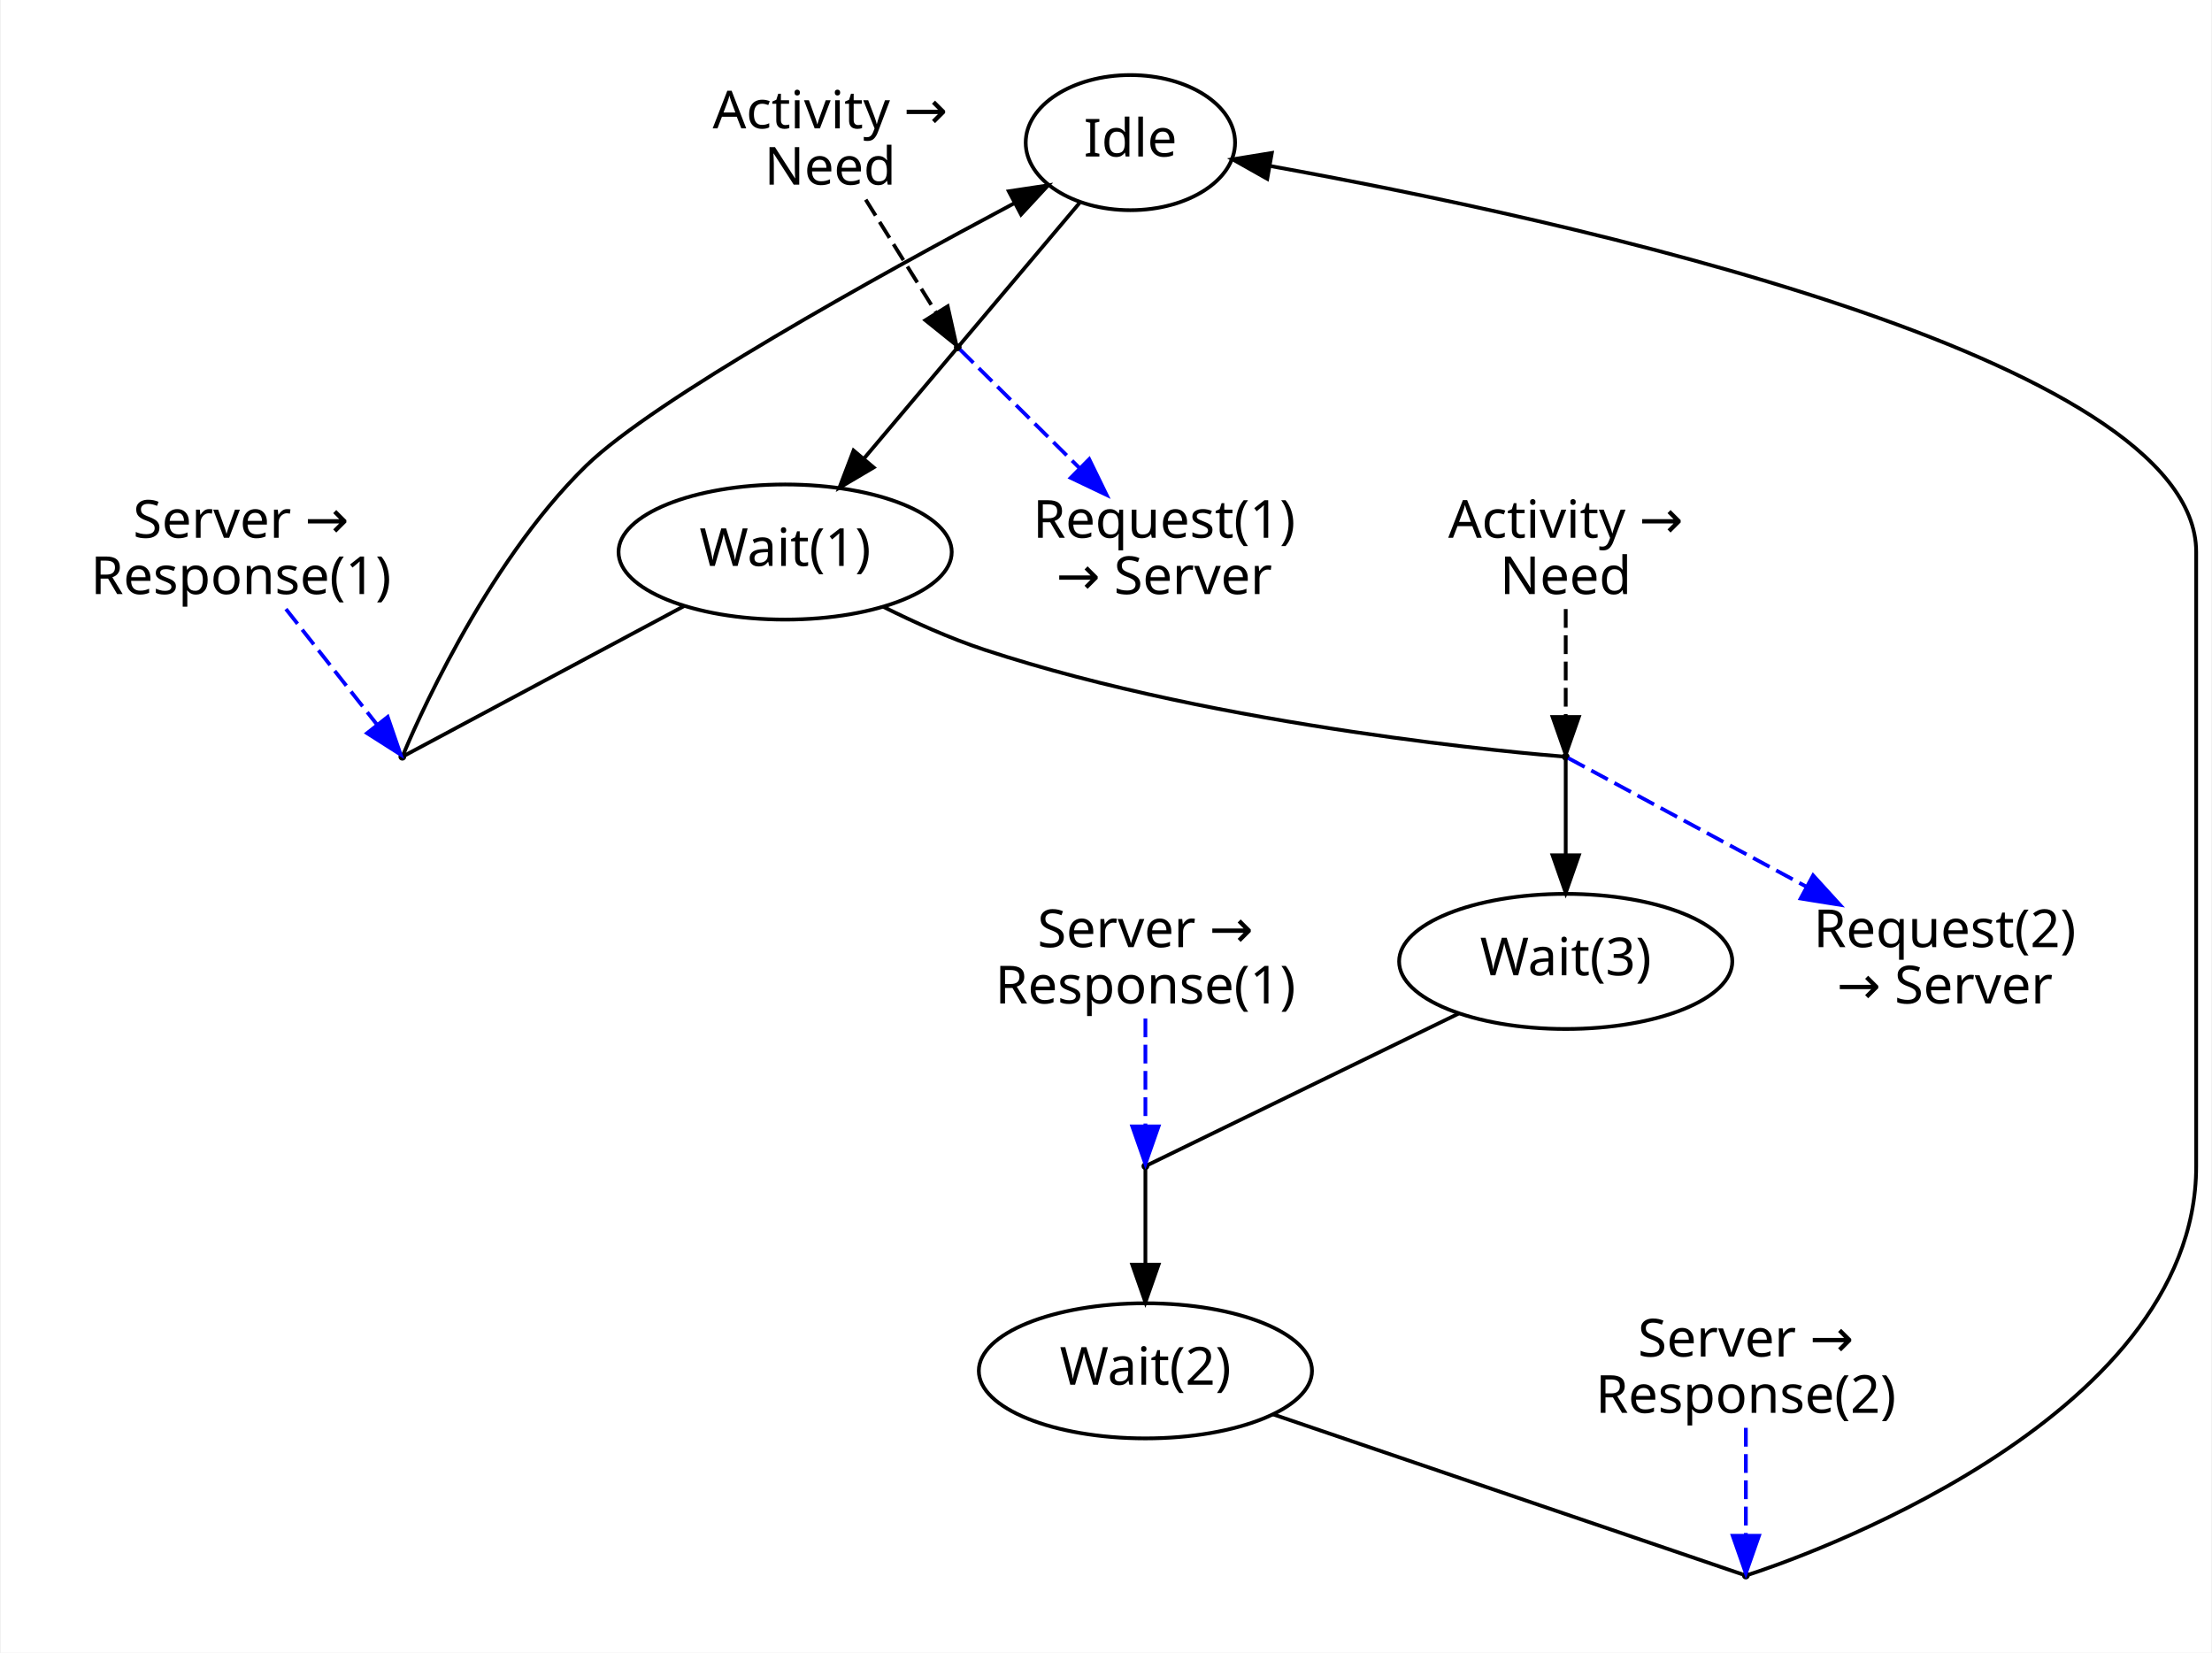
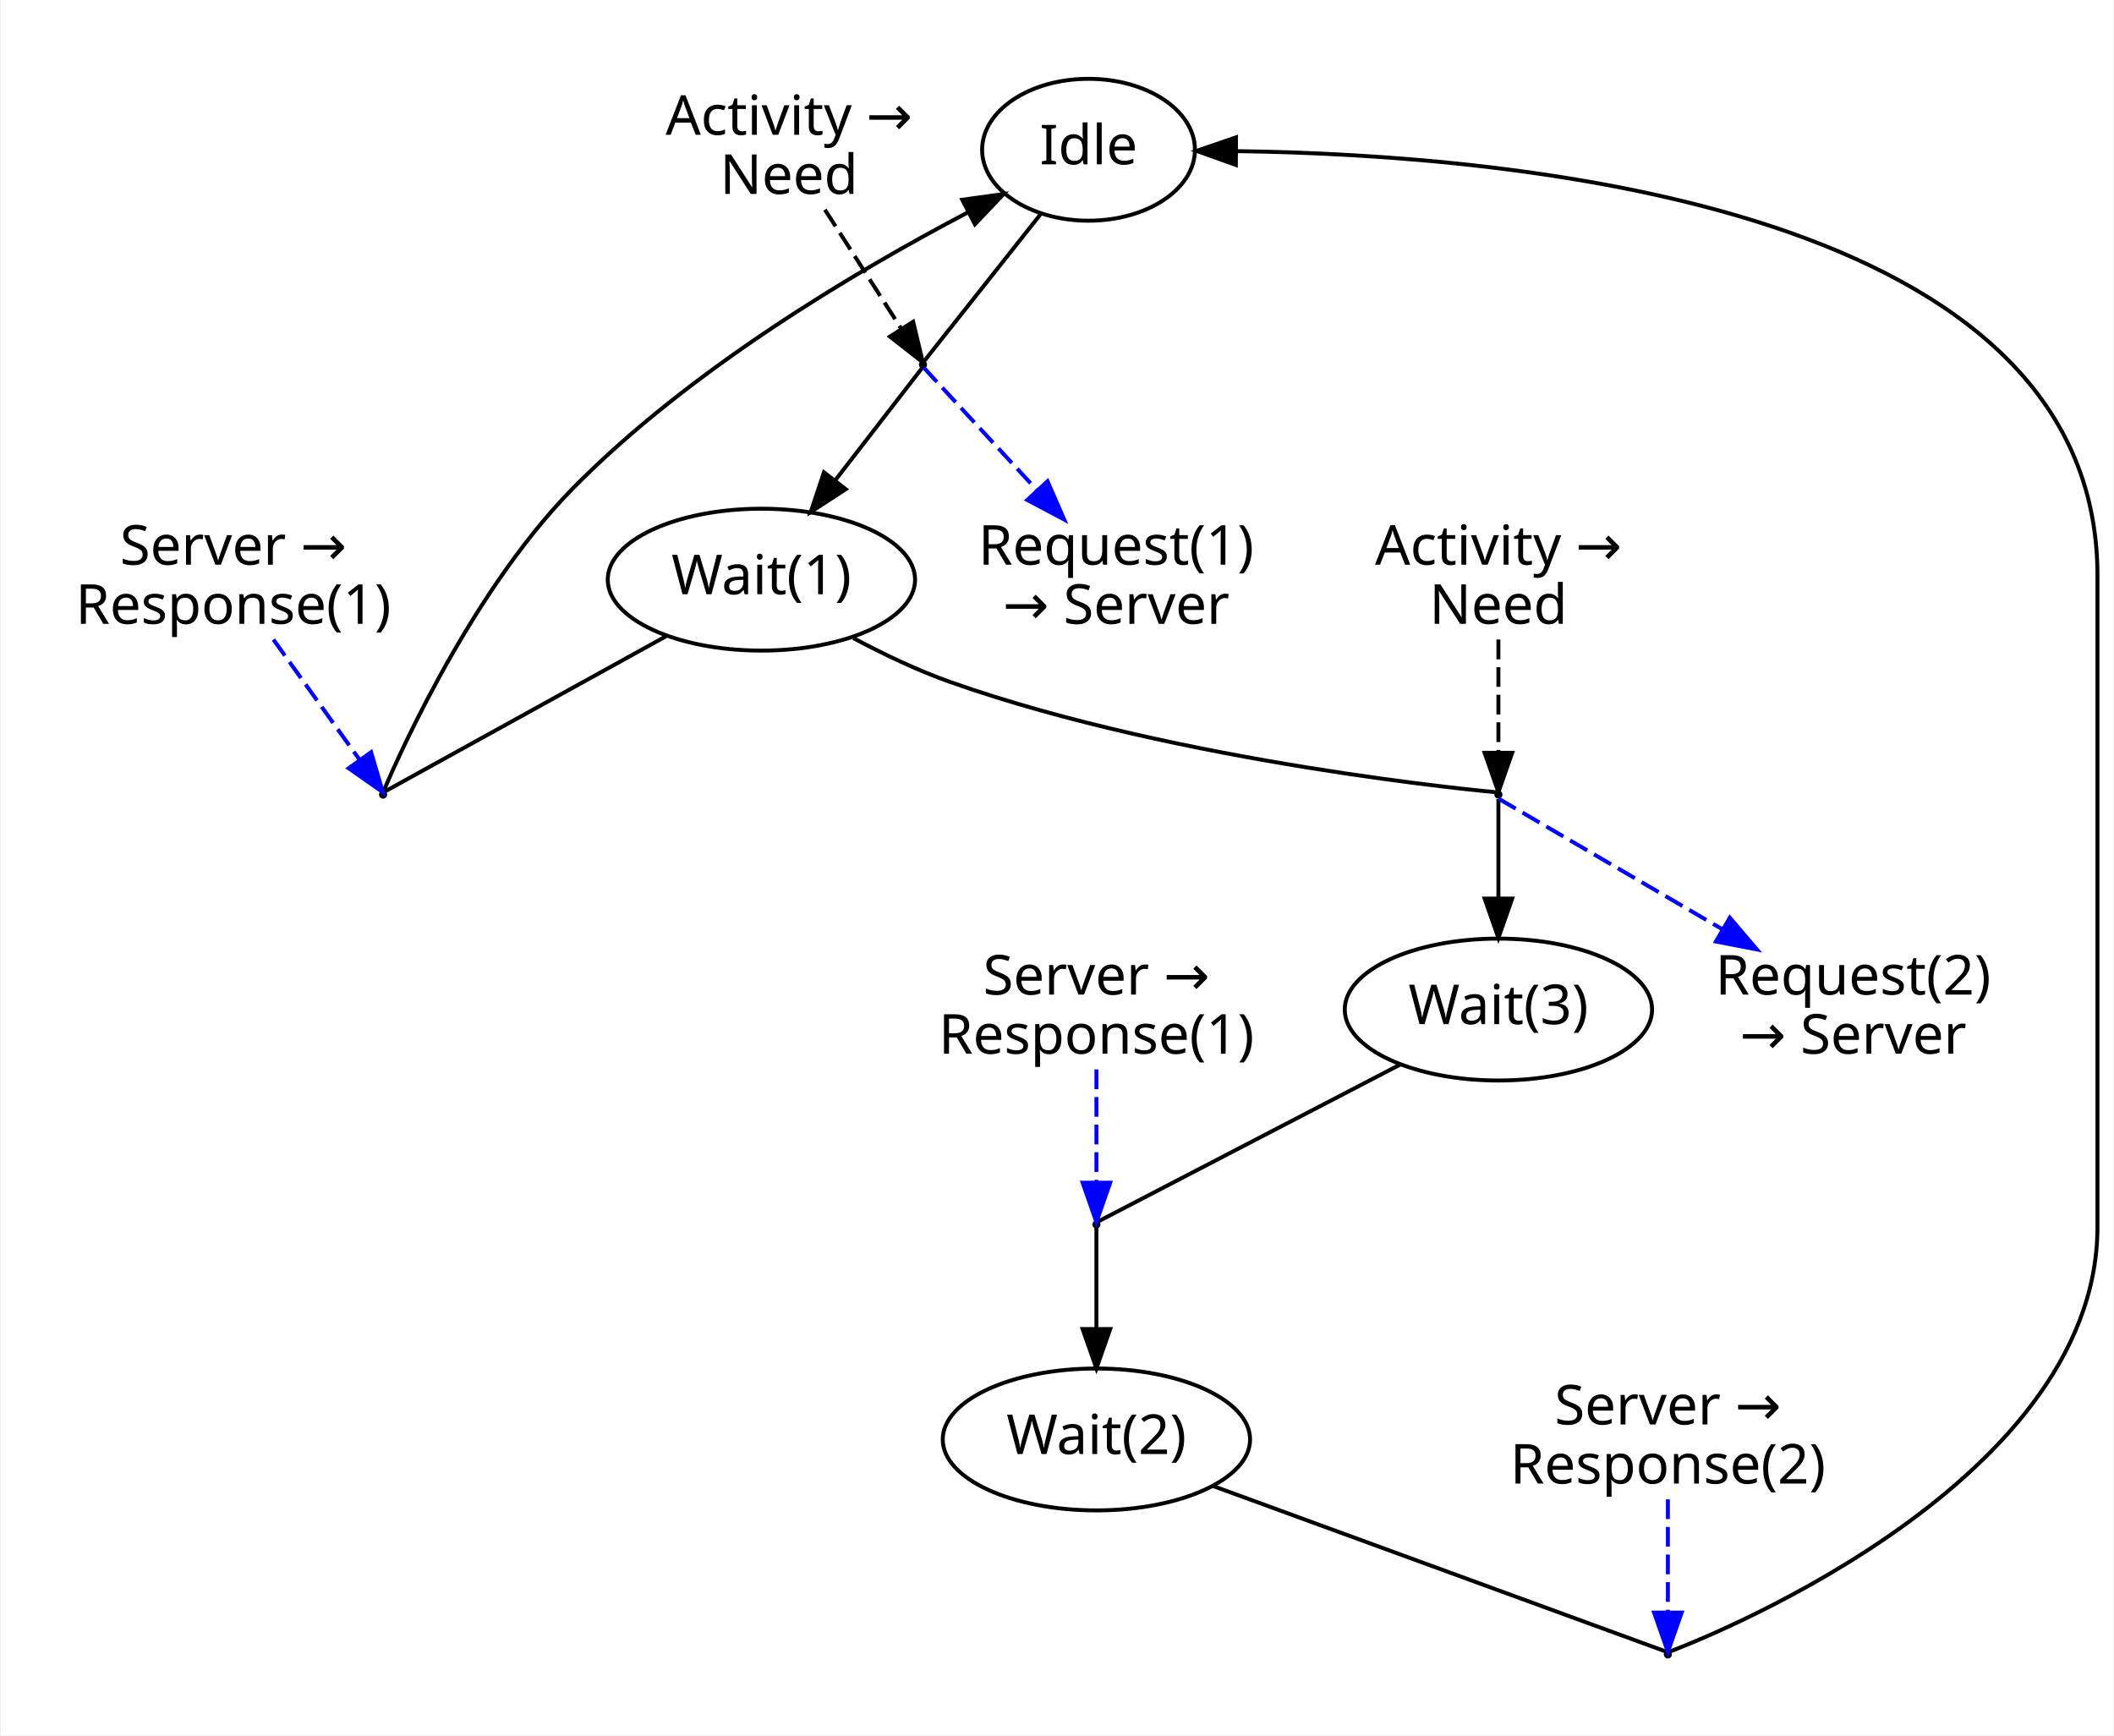
- <svg xmlns="http://www.w3.org/2000/svg" width="589pt" height="440pt" viewBox="0.00 0.00 589.00 440.32">
+ <svg xmlns="http://www.w3.org/2000/svg" width="536pt" height="440pt" viewBox="0.00 0.00 536.00 440.32">
  <g id="graph0" class="graph" transform="scale(1 1) rotate(0) translate(4 436.32)">
-     <polygon fill="#ffffff" stroke="transparent" points="-4,4 -4,-436.32 585,-436.32 585,4 -4,4" />
+     <polygon fill="white" stroke="transparent" points="-4,4 -4,-436.32 532,-436.32 532,4 -4,4" />
    <g id="clust1" class="cluster">
-       <polygon fill="none" stroke="#ffffff" points="153,-263.24 153,-424.32 353,-424.32 353,-263.24 153,-263.24" />
+       <polygon fill="none" stroke="white" points="142,-263.24 142,-424.32 321,-424.32 321,-263.24 142,-263.24" />
    </g>
    <g id="clust2" class="cluster">
-       <polygon fill="none" stroke="#ffffff" points="8,-226.16 8,-312.24 112,-312.24 112,-226.16 8,-226.16" />
+       <polygon fill="none" stroke="white" points="8,-226.16 8,-312.24 102,-312.24 102,-226.16 8,-226.16" />
    </g>
    <g id="clust3" class="cluster">
-       <polygon fill="none" stroke="#ffffff" points="361,-154.16 361,-312.24 561,-312.24 561,-154.16 361,-154.16" />
+       <polygon fill="none" stroke="white" points="329,-154.16 329,-312.24 508,-312.24 508,-154.16 329,-154.16" />
    </g>
    <g id="clust4" class="cluster">
-       <polygon fill="none" stroke="#ffffff" points="249,-45.08 249,-203.16 353,-203.16 353,-45.08 249,-45.08" />
+       <polygon fill="none" stroke="white" points="227,-45.08 227,-203.16 321,-203.16 321,-45.08 227,-45.08" />
    </g>
    <g id="clust5" class="cluster">
-       <polygon fill="none" stroke="#ffffff" points="409,-8 409,-94.08 513,-94.08 513,-8 409,-8" />
+       <polygon fill="none" stroke="white" points="372,-8 372,-94.08 466,-94.08 466,-8 372,-8" />
    </g>
    <g id="node1" class="node">
-       <ellipse fill="none" stroke="#000000" cx="297" cy="-398.32" rx="27.895" ry="18" />
-       <text text-anchor="middle" x="297" y="-394.62" font-family="sans-serif" font-size="14.00" fill="#000000">Idle</text>
+       <ellipse fill="none" stroke="black" cx="272" cy="-398.32" rx="27" ry="18" />
+       <text text-anchor="middle" x="272" y="-394.62" font-family="sans-serif" font-size="14.00">Idle</text>
    </g>
    <g id="node3" class="node">
-       <ellipse fill="#000000" stroke="#000000" cx="251" cy="-343.78" rx=".54" ry=".54" />
+       <ellipse fill="black" stroke="black" cx="230" cy="-343.78" rx="0.54" ry="0.54" />
    </g>
    <g id="edge1" class="edge">
-       <path fill="none" stroke="#000000" d="M283.447,-382.251C271.151,-367.671 254.493,-347.921 251.478,-344.347" />
+       <path fill="none" stroke="black" d="M259.85,-381.99C247.84,-366.83 231.09,-345.69 230.05,-344.38" />
    </g>
    <g id="node2" class="node">
-       <ellipse fill="none" stroke="#000000" cx="205" cy="-289.24" rx="44.393" ry="18" />
-       <text text-anchor="middle" x="205" y="-285.54" font-family="sans-serif" font-size="14.00" fill="#000000">Wait(1)</text>
+       <ellipse fill="none" stroke="black" cx="189" cy="-289.24" rx="38.99" ry="18" />
+       <text text-anchor="middle" x="189" y="-285.54" font-family="sans-serif" font-size="14.00">Wait(1)</text>
    </g>
    <g id="node6" class="node">
-       <ellipse fill="#000000" stroke="#000000" cx="103" cy="-234.7" rx=".54" ry=".54" />
+       <ellipse fill="black" stroke="black" cx="93" cy="-234.7" rx="0.54" ry="0.54" />
    </g>
    <g id="edge5" class="edge">
-       <path fill="none" stroke="#000000" d="M178.201,-274.91C149.869,-259.761 108.565,-237.675 103.513,-234.974" />
+       <path fill="none" stroke="black" d="M164.78,-274.87C137.22,-259.66 95.69,-236.73 93.13,-235.31" />
    </g>
    <g id="node9" class="node">
-       <ellipse fill="#000000" stroke="#000000" cx="413" cy="-234.7" rx=".54" ry=".54" />
+       <ellipse fill="black" stroke="black" cx="376" cy="-234.7" rx="0.54" ry="0.54" />
    </g>
    <g id="edge8" class="edge">
-       <path fill="none" stroke="#000000" d="M231.091,-274.677C239.48,-270.479 248.95,-266.23 258,-263.24 321.394,-242.297 404.752,-235.35 412.428,-234.744" />
+       <path fill="none" stroke="black" d="M212.33,-274.41C219.99,-270.33 228.67,-266.18 237,-263.24 295.49,-242.58 373.52,-235.46 375.94,-235.25" />
    </g>
    <g id="edge2" class="edge">
-       <path fill="none" stroke="#000000" d="M250.483,-343.168C247.966,-340.183 236.669,-326.788 225.965,-314.097" />
-       <polygon fill="#000000" stroke="#000000" points="228.583,-311.772 219.46,-306.385 223.232,-316.285 228.583,-311.772" />
+       <path fill="none" stroke="black" d="M229.88,-343.09C228.65,-341.49 217.87,-327.55 207.69,-314.4" />
+       <polygon fill="black" stroke="black" points="210.4,-312.19 201.52,-306.42 204.87,-316.47 210.4,-312.19" />
    </g>
    <g id="node5" class="node">
-       <text text-anchor="middle" x="306" y="-293.04" font-family="sans-serif" font-size="14.00" fill="#000000">Request(1)</text>
-       <text text-anchor="middle" x="306" y="-278.04" font-family="sans-serif" font-size="14.00" fill="#000000">→ Server</text>
+       <text text-anchor="middle" x="279" y="-293.04" font-family="sans-serif" font-size="14.00">Request(1)</text>
+       <text text-anchor="middle" x="279" y="-278.04" font-family="sans-serif" font-size="14.00">→ Server</text>
    </g>
    <g id="edge4" class="edge">
-       <path fill="none" stroke="#0000ff" stroke-dasharray="5,2" d="M251.618,-343.168C254.824,-339.988 269.94,-324.998 283.424,-311.627" />
-       <polygon fill="#0000ff" stroke="#0000ff" points="286.025,-313.977 290.661,-304.451 281.096,-309.007 286.025,-313.977" />
+       <path fill="none" stroke="Blue" stroke-dasharray="5,2" d="M230.14,-343.09C231.71,-341.39 246.19,-325.73 258.98,-311.89" />
+       <polygon fill="Blue" stroke="Blue" points="261.6,-314.21 265.82,-304.5 256.46,-309.46 261.6,-314.21" />
    </g>
    <g id="node4" class="node">
-       <text text-anchor="middle" x="217" y="-402.12" font-family="sans-serif" font-size="14.00" fill="#000000">Activity →</text>
-       <text text-anchor="middle" x="217" y="-387.12" font-family="sans-serif" font-size="14.00" fill="#000000">Need</text>
+       <text text-anchor="middle" x="196" y="-402.12" font-family="sans-serif" font-size="14.00">Activity →</text>
+       <text text-anchor="middle" x="196" y="-387.12" font-family="sans-serif" font-size="14.00">Need</text>
    </g>
    <g id="edge3" class="edge">
-       <path fill="none" stroke="#000000" stroke-dasharray="5,2" d="M226.471,-383.128C232.525,-373.416 240.176,-361.143 245.309,-352.908" />
-       <polygon fill="#000000" stroke="#000000" points="248.314,-354.705 250.634,-344.367 242.374,-351.002 248.314,-354.705" />
+       <path fill="none" stroke="Black" stroke-dasharray="5,2" d="M205.11,-383.12C211.29,-373.49 219.24,-361.09 224.48,-352.93" />
+       <polygon fill="Black" stroke="Black" points="227.5,-354.69 229.96,-344.39 221.61,-350.91 227.5,-354.69" />
    </g>
    <g id="edge6" class="edge">
-       <path fill="none" stroke="#000000" d="M103.229,-235.259C105.509,-240.759 124.602,-285.594 152,-312.24 170.041,-329.786 229.251,-362.59 266.195,-382.244" />
-       <polygon fill="#000000" stroke="#000000" points="264.593,-385.356 275.069,-386.94 267.867,-379.169 264.593,-385.356" />
+       <path fill="none" stroke="black" d="M93.06,-235.38C94.24,-238.23 113.63,-284.36 141,-312.24 170.7,-342.49 212.98,-367.53 241.39,-382.43" />
+       <polygon fill="black" stroke="black" points="239.97,-385.63 250.46,-387.09 243.17,-379.41 239.97,-385.63" />
    </g>
    <g id="node7" class="node">
-       <text text-anchor="middle" x="60" y="-293.04" font-family="sans-serif" font-size="14.00" fill="#000000">Server →</text>
-       <text text-anchor="middle" x="60" y="-278.04" font-family="sans-serif" font-size="14.00" fill="#000000">Response(1)</text>
+       <text text-anchor="middle" x="55" y="-293.04" font-family="sans-serif" font-size="14.00">Server →</text>
+       <text text-anchor="middle" x="55" y="-278.04" font-family="sans-serif" font-size="14.00">Response(1)</text>
    </g>
    <g id="edge7" class="edge">
-       <path fill="none" stroke="#0000ff" stroke-dasharray="5,2" d="M71.978,-274.048C79.815,-264.107 89.768,-251.484 96.256,-243.254" />
-       <polygon fill="#0000ff" stroke="#0000ff" points="99.094,-245.307 102.537,-235.287 93.597,-240.973 99.094,-245.307" />
+       <path fill="none" stroke="Blue" stroke-dasharray="5,2" d="M65.18,-274.04C72.17,-264.29 81.2,-251.7 87.04,-243.55" />
+       <polygon fill="Blue" stroke="Blue" points="89.97,-245.47 92.95,-235.31 84.28,-241.39 89.97,-245.47" />
    </g>
    <g id="node8" class="node">
-       <ellipse fill="none" stroke="#000000" cx="413" cy="-180.16" rx="44.393" ry="18" />
-       <text text-anchor="middle" x="413" y="-176.46" font-family="sans-serif" font-size="14.00" fill="#000000">Wait(3)</text>
+       <ellipse fill="none" stroke="black" cx="376" cy="-180.16" rx="38.99" ry="18" />
+       <text text-anchor="middle" x="376" y="-176.46" font-family="sans-serif" font-size="14.00">Wait(3)</text>
    </g>
    <g id="node13" class="node">
-       <ellipse fill="#000000" stroke="#000000" cx="301" cy="-125.62" rx=".54" ry=".54" />
+       <ellipse fill="black" stroke="black" cx="274" cy="-125.62" rx="0.54" ry="0.54" />
    </g>
    <g id="edge12" class="edge">
-       <path fill="none" stroke="#000000" d="M384.448,-166.256C353.339,-151.107 307.216,-128.647 301.573,-125.899" />
+       <path fill="none" stroke="black" d="M351.05,-166.19C321.79,-150.99 276.91,-127.67 274.14,-126.23" />
    </g>
    <g id="edge9" class="edge">
-       <path fill="none" stroke="#000000" d="M413,-234.088C413,-231.372 413,-220.042 413,-208.464" />
-       <polygon fill="#000000" stroke="#000000" points="416.5,-208.435 413,-198.435 409.5,-208.435 416.5,-208.435" />
+       <path fill="none" stroke="black" d="M376,-233.55C376,-232.11 376,-220.53 376,-208.62" />
+       <polygon fill="black" stroke="black" points="379.5,-208.32 376,-198.32 372.5,-208.32 379.5,-208.32" />
    </g>
    <g id="node11" class="node">
-       <text text-anchor="middle" x="514" y="-183.96" font-family="sans-serif" font-size="14.00" fill="#000000">Request(2)</text>
-       <text text-anchor="middle" x="514" y="-168.96" font-family="sans-serif" font-size="14.00" fill="#000000">→ Server</text>
+       <text text-anchor="middle" x="466" y="-183.96" font-family="sans-serif" font-size="14.00">Request(2)</text>
+       <text text-anchor="middle" x="466" y="-168.96" font-family="sans-serif" font-size="14.00">→ Server</text>
    </g>
    <g id="edge11" class="edge">
-       <path fill="none" stroke="#0000ff" stroke-dasharray="5,2" d="M413.645,-234.352C418.544,-231.706 450.418,-214.494 476.95,-200.167" />
-       <polygon fill="#0000ff" stroke="#0000ff" points="478.923,-203.08 486.059,-195.248 475.596,-196.92 478.923,-203.08" />
+       <path fill="none" stroke="Blue" stroke-dasharray="5,2" d="M376.07,-233.66C377.65,-232.74 407.75,-215.17 432.7,-200.6" />
+       <polygon fill="Blue" stroke="Blue" points="434.72,-203.47 441.59,-195.41 431.19,-197.43 434.72,-203.47" />
    </g>
    <g id="node10" class="node">
-       <text text-anchor="middle" x="413" y="-293.04" font-family="sans-serif" font-size="14.00" fill="#000000">Activity →</text>
-       <text text-anchor="middle" x="413" y="-278.04" font-family="sans-serif" font-size="14.00" fill="#000000">Need</text>
+       <text text-anchor="middle" x="376" y="-293.04" font-family="sans-serif" font-size="14.00">Activity →</text>
+       <text text-anchor="middle" x="376" y="-278.04" font-family="sans-serif" font-size="14.00">Need</text>
    </g>
    <g id="edge10" class="edge">
-       <path fill="none" stroke="#000000" stroke-dasharray="5,2" d="M413,-274.048C413,-264.907 413,-253.498 413,-245.322" />
-       <polygon fill="#000000" stroke="#000000" points="416.5,-245.287 413,-235.287 409.5,-245.287 416.5,-245.287" />
+       <path fill="none" stroke="Black" stroke-dasharray="5,2" d="M376,-274.04C376,-265.01 376,-253.53 376,-245.41" />
+       <polygon fill="Black" stroke="Black" points="379.5,-245.31 376,-235.31 372.5,-245.31 379.5,-245.31" />
    </g>
    <g id="node12" class="node">
-       <ellipse fill="none" stroke="#000000" cx="301" cy="-71.08" rx="44.393" ry="18" />
-       <text text-anchor="middle" x="301" y="-67.38" font-family="sans-serif" font-size="14.00" fill="#000000">Wait(2)</text>
+       <ellipse fill="none" stroke="black" cx="274" cy="-71.08" rx="38.99" ry="18" />
+       <text text-anchor="middle" x="274" y="-67.38" font-family="sans-serif" font-size="14.00">Wait(2)</text>
    </g>
    <g id="node15" class="node">
-       <ellipse fill="#000000" stroke="#000000" cx="461" cy="-16.54" rx=".54" ry=".54" />
+       <ellipse fill="black" stroke="black" cx="419" cy="-16.54" rx="0.54" ry="0.54" />
    </g>
    <g id="edge15" class="edge">
-       <path fill="none" stroke="#000000" d="M334.932,-59.514C378.963,-44.504 451.238,-19.868 460.1,-16.847" />
+       <path fill="none" stroke="black" d="M303.69,-59.23C345.45,-43.96 416.73,-17.91 418.95,-17.1" />
    </g>
    <g id="edge13" class="edge">
-       <path fill="none" stroke="#000000" d="M301,-125.007C301,-122.292 301,-110.962 301,-99.384" />
-       <polygon fill="#000000" stroke="#000000" points="304.5,-99.355 301,-89.355 297.5,-99.355 304.5,-99.355" />
+       <path fill="none" stroke="black" d="M274,-124.93C274,-123.45 274,-111.4 274,-99.18" />
+       <polygon fill="black" stroke="black" points="277.5,-99.1 274,-89.1 270.5,-99.1 277.5,-99.1" />
    </g>
    <g id="node14" class="node">
-       <text text-anchor="middle" x="301" y="-183.96" font-family="sans-serif" font-size="14.00" fill="#000000">Server →</text>
-       <text text-anchor="middle" x="301" y="-168.96" font-family="sans-serif" font-size="14.00" fill="#000000">Response(1)</text>
+       <text text-anchor="middle" x="274" y="-183.96" font-family="sans-serif" font-size="14.00">Server →</text>
+       <text text-anchor="middle" x="274" y="-168.96" font-family="sans-serif" font-size="14.00">Response(1)</text>
    </g>
    <g id="edge14" class="edge">
-       <path fill="none" stroke="#0000ff" stroke-dasharray="5,2" d="M301,-164.968C301,-155.827 301,-144.418 301,-136.242" />
-       <polygon fill="#0000ff" stroke="#0000ff" points="304.5,-136.207 301,-126.207 297.5,-136.207 304.5,-136.207" />
+       <path fill="none" stroke="Blue" stroke-dasharray="5,2" d="M274,-164.96C274,-155.93 274,-144.45 274,-136.33" />
+       <polygon fill="Blue" stroke="Blue" points="277.5,-136.23 274,-126.23 270.5,-136.23 277.5,-136.23" />
    </g>
    <g id="edge16" class="edge">
-       <path fill="none" stroke="#000000" d="M461.766,-16.784C471.986,-20.086 581,-56.924 581,-125.62 581,-289.24 581,-289.24 581,-289.24 581,-341.45 411.622,-378.075 334.477,-392.049" />
-       <polygon fill="#000000" stroke="#000000" points="333.464,-388.674 324.231,-393.869 334.689,-395.566 333.464,-388.674" />
+       <path fill="none" stroke="black" d="M419.08,-17.11C422.38,-18.33 528,-57.95 528,-125.08 528,-290.24 528,-290.24 528,-290.24 528,-383.72 380.93,-397.01 309.73,-397.97" />
+       <polygon fill="black" stroke="black" points="309.38,-394.47 299.4,-398.03 309.42,-401.47 309.38,-394.47" />
    </g>
    <g id="node16" class="node">
-       <text text-anchor="middle" x="461" y="-74.88" font-family="sans-serif" font-size="14.00" fill="#000000">Server →</text>
-       <text text-anchor="middle" x="461" y="-59.88" font-family="sans-serif" font-size="14.00" fill="#000000">Response(2)</text>
+       <text text-anchor="middle" x="419" y="-74.88" font-family="sans-serif" font-size="14.00">Server →</text>
+       <text text-anchor="middle" x="419" y="-59.88" font-family="sans-serif" font-size="14.00">Response(2)</text>
    </g>
    <g id="edge17" class="edge">
-       <path fill="none" stroke="#0000ff" stroke-dasharray="5,2" d="M461,-55.888C461,-46.747 461,-35.338 461,-27.162" />
-       <polygon fill="#0000ff" stroke="#0000ff" points="464.5,-27.127 461,-17.127 457.5,-27.127 464.5,-27.127" />
+       <path fill="none" stroke="Blue" stroke-dasharray="5,2" d="M419,-55.88C419,-46.85 419,-35.37 419,-27.25" />
+       <polygon fill="Blue" stroke="Blue" points="422.5,-27.15 419,-17.15 415.5,-27.15 422.5,-27.15" />
    </g>
  </g>
</svg>
